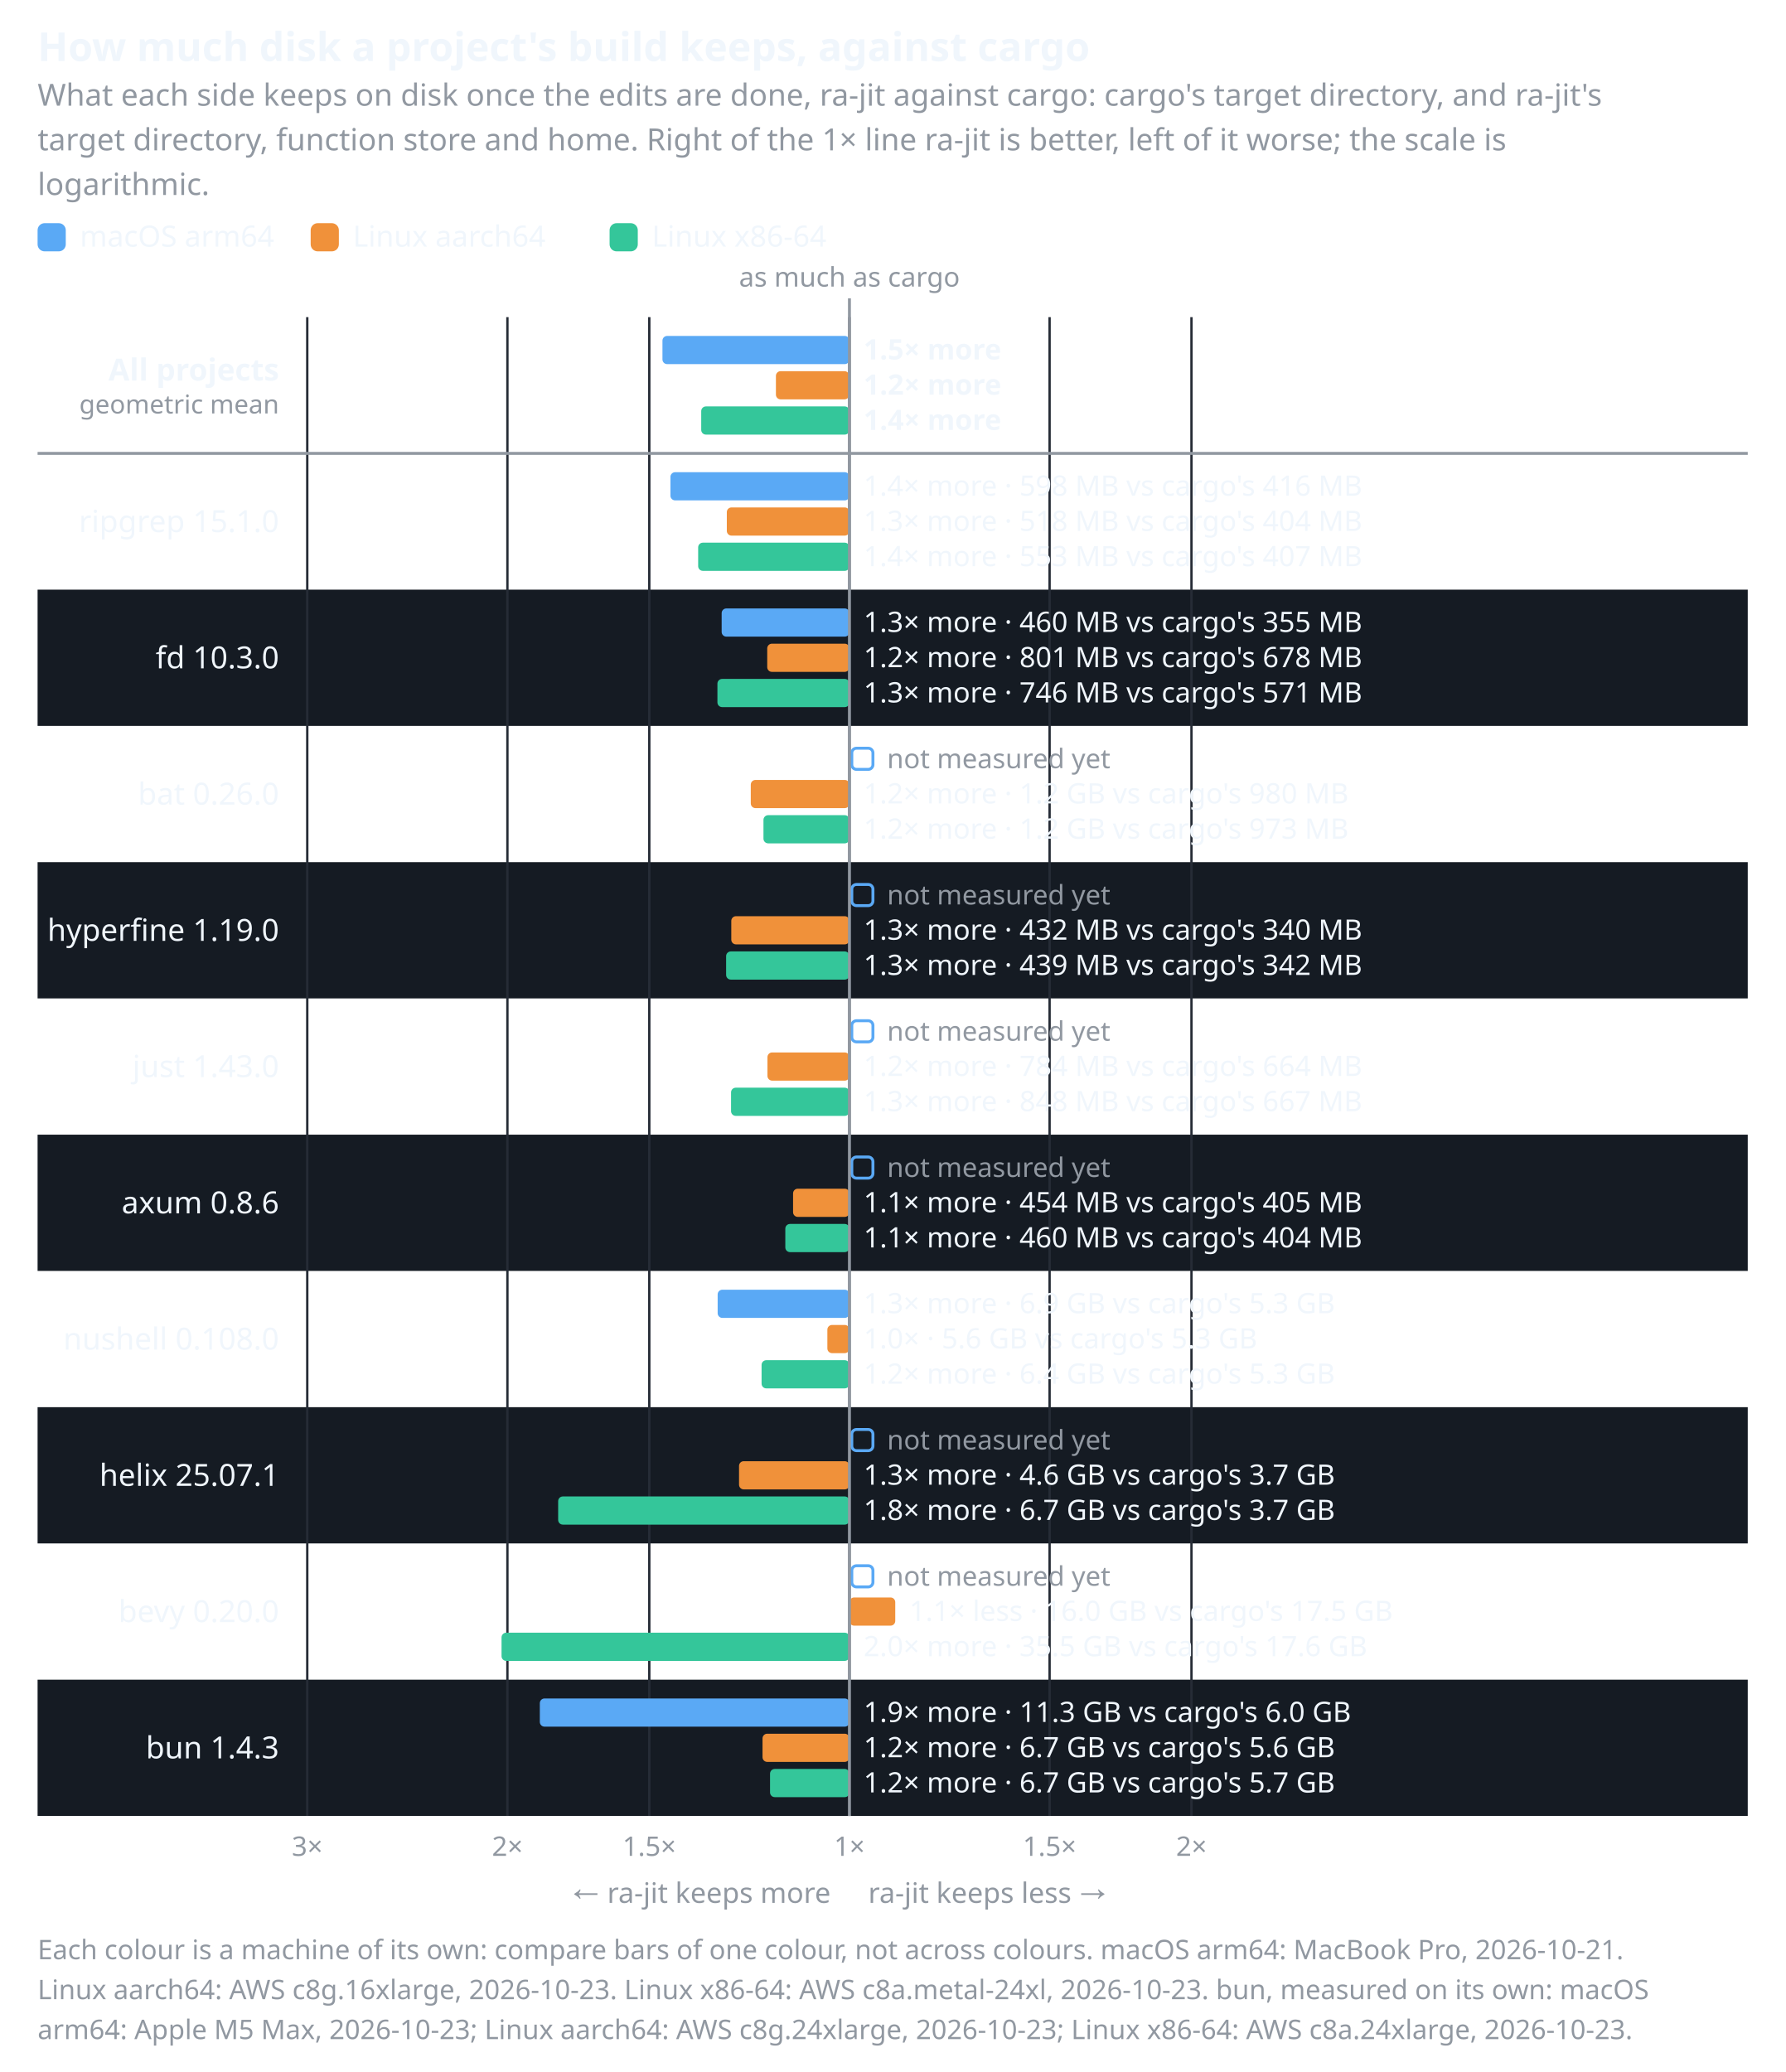
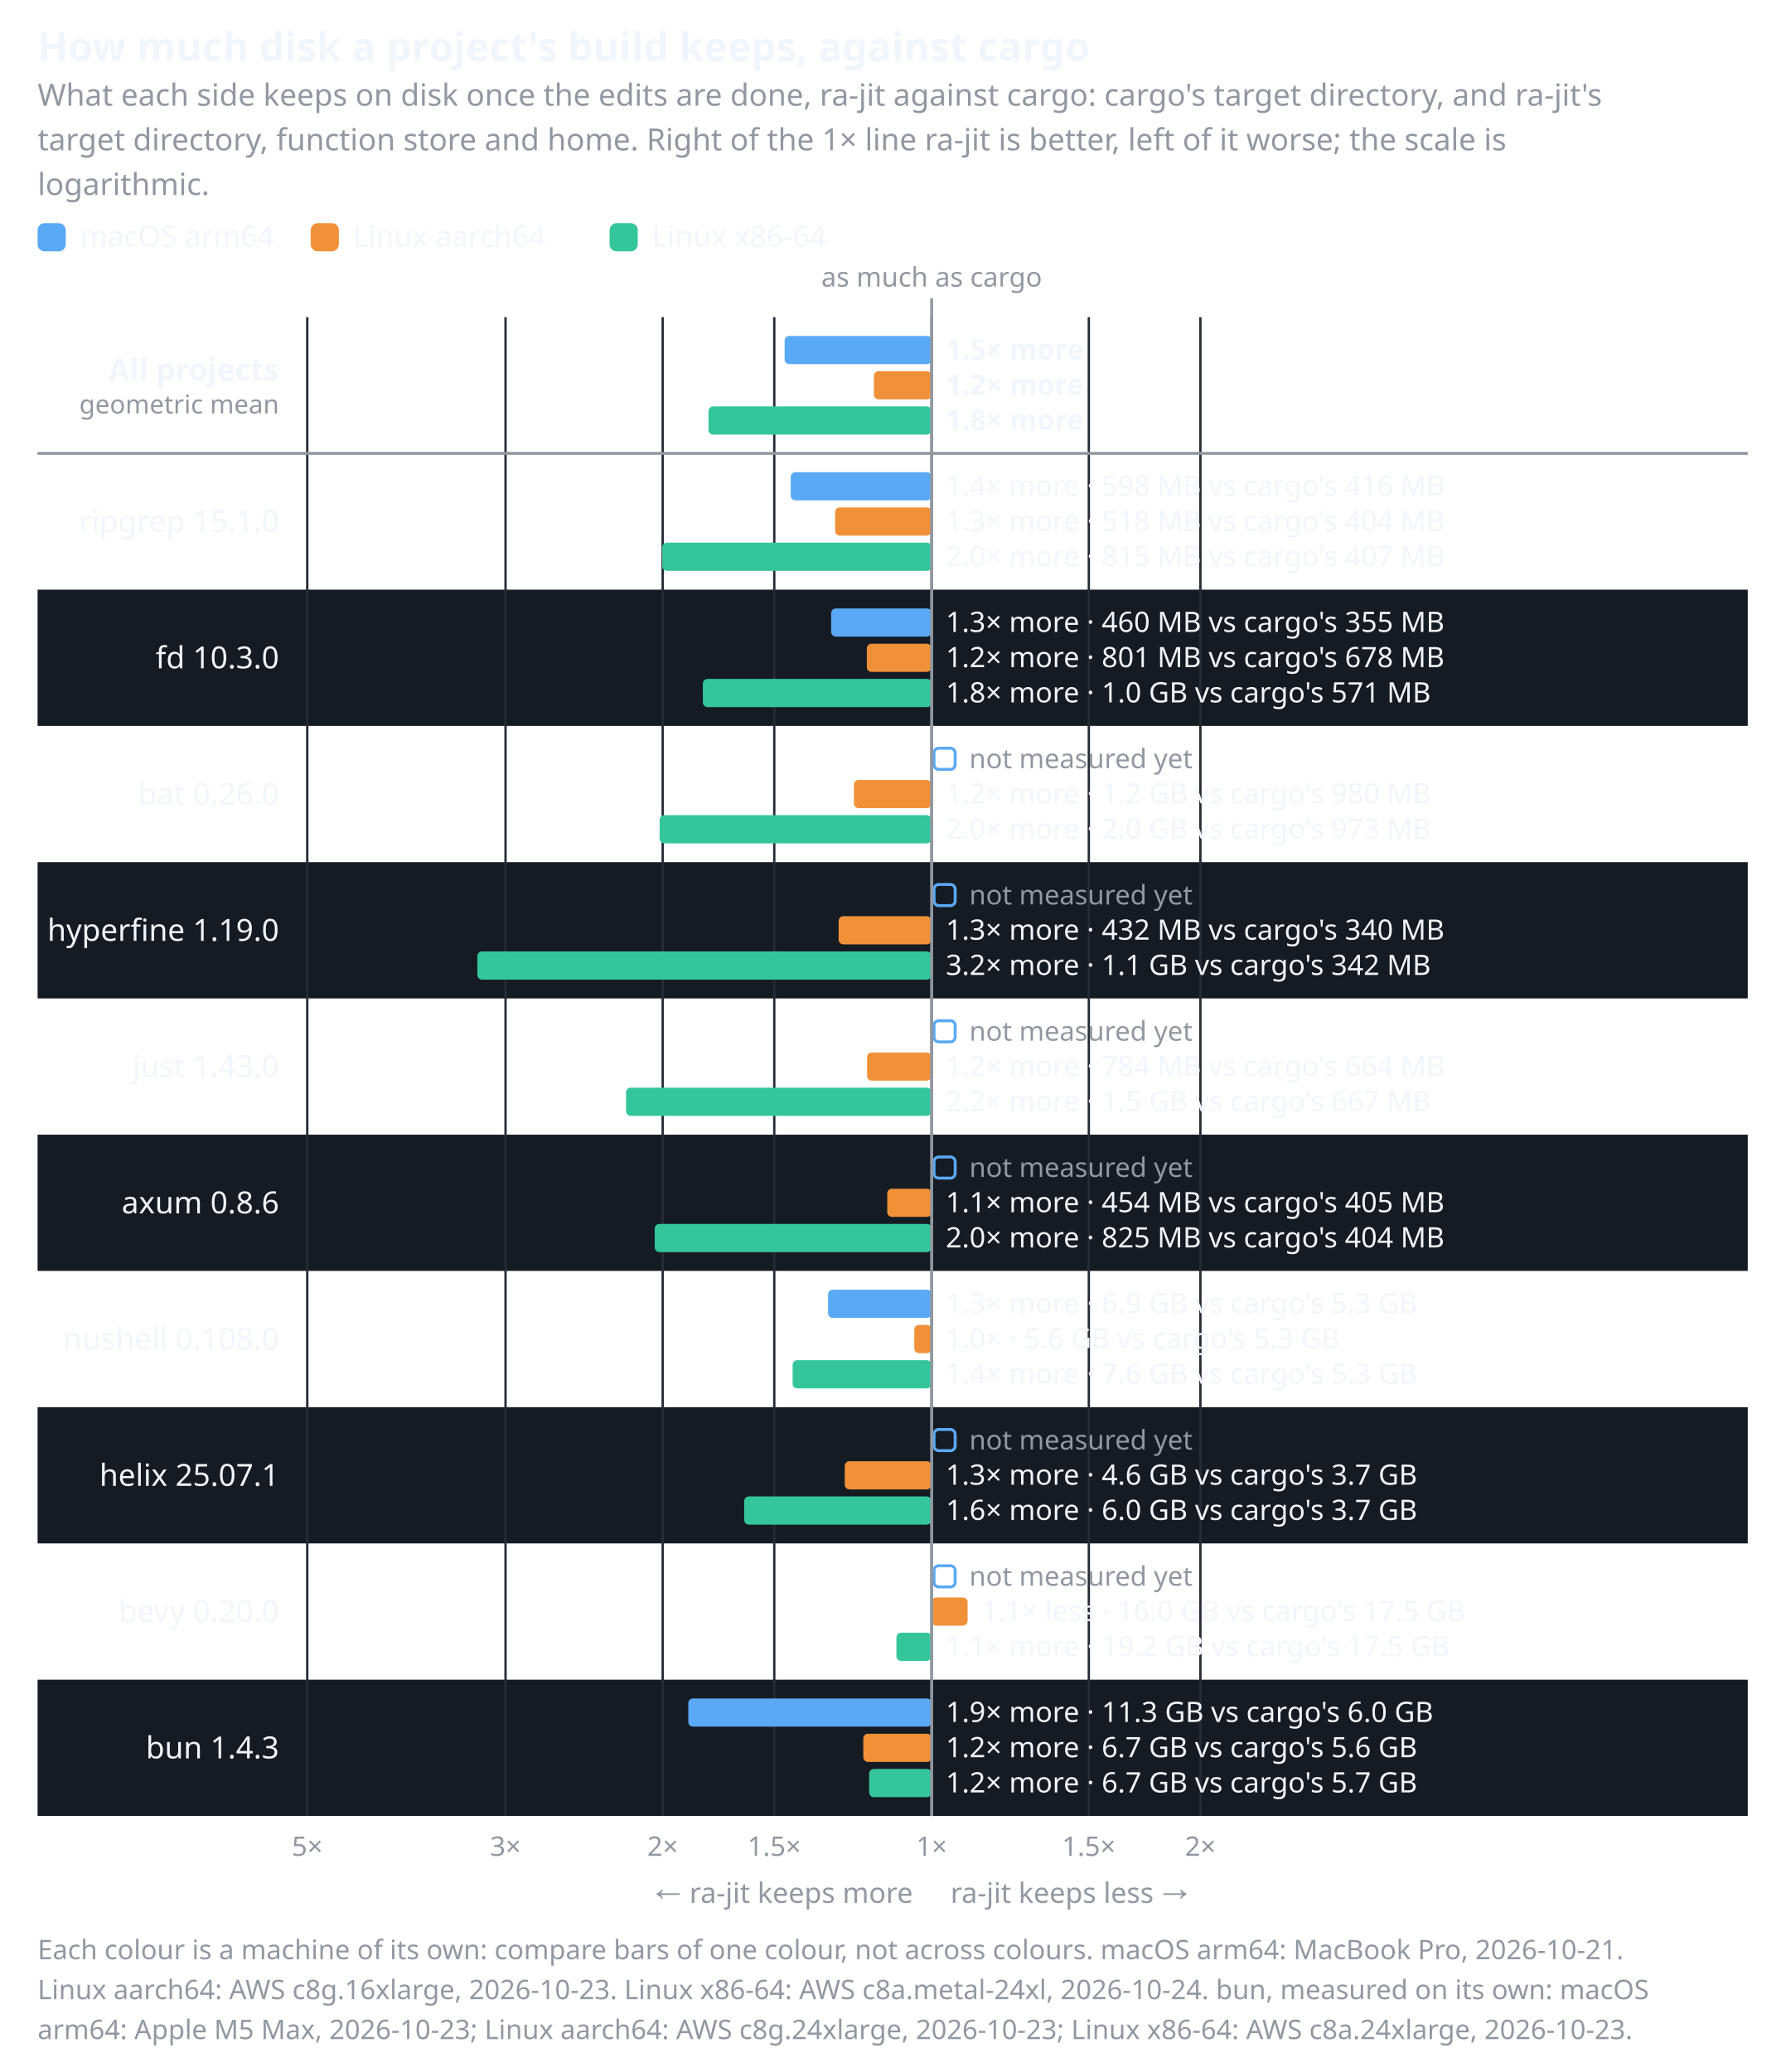
<svg xmlns="http://www.w3.org/2000/svg" width="760" height="882" viewBox="0 0 760 882" role="img" aria-label="How much disk a project's build keeps, against cargo">
  <style>text{font-family:-apple-system, BlinkMacSystemFont, 'Segoe UI', 'Noto Sans', Helvetica, Arial, sans-serif;fill:#f0f6fc}.d{fill:#9198a1}.b{font-weight:600}.v{font-variant-numeric:tabular-nums}.g{stroke:#262c36}.r{stroke:#9198a1;stroke-width:1.25}.z{fill:#151b23}.o{fill:none;stroke-width:1.25}.p0{fill:#5aa9f5}.w0{stroke:#5aa9f5}.p1{fill:#f0913a}.w1{stroke:#f0913a}.p2{fill:#34c69a}.w2{stroke:#34c69a}</style>
  <text x="16" y="26" font-size="17" class="b">How much disk a project's build keeps, against cargo</text>
  <text x="16" y="45" font-size="13" class="d">What each side keeps on disk once the edits are done, ra-jit against cargo: cargo's target directory, and ra-jit's</text>
  <text x="16" y="64" font-size="13" class="d">target directory, function store and home. Right of the 1× line ra-jit is better, left of it worse; the scale is</text>
  <text x="16" y="83" font-size="13" class="d">logarithmic.</text>
  <rect x="16" y="95" width="12" height="12" rx="3" class="p0" />
  <text x="34" y="105" font-size="12.5">macOS arm64</text>
  <rect x="132.25" y="95" width="12" height="12" rx="3" class="p1" />
  <text x="150.2" y="105" font-size="12.5">Linux aarch64</text>
  <rect x="259.5" y="95" width="12" height="12" rx="3" class="p2" />
  <text x="277.5" y="105" font-size="12.5">Linux x86-64</text>
  <rect x="16" y="715" width="728" height="58" class="z" />
  <rect x="16" y="599" width="728" height="58" class="z" />
  <rect x="16" y="483" width="728" height="58" class="z" />
  <rect x="16" y="367" width="728" height="58" class="z" />
  <rect x="16" y="251" width="728" height="58" class="z" />
  <line x1="130.8" y1="135" x2="130.8" y2="773" class="g" />
-   <line x1="216" y1="135" x2="216" y2="773" class="g" />
-   <line x1="276.4" y1="135" x2="276.4" y2="773" class="g" />
-   <line x1="361.6" y1="135" x2="361.6" y2="773" class="g" />
-   <line x1="446.8" y1="135" x2="446.8" y2="773" class="g" />
-   <line x1="507.2" y1="135" x2="507.2" y2="773" class="g" />
+   <line x1="215.2" y1="135" x2="215.2" y2="773" class="g" />
+   <line x1="282.1" y1="135" x2="282.1" y2="773" class="g" />
+   <line x1="329.6" y1="135" x2="329.6" y2="773" class="g" />
+   <line x1="396.6" y1="135" x2="396.6" y2="773" class="g" />
+   <line x1="463.5" y1="135" x2="463.5" y2="773" class="g" />
+   <line x1="511" y1="135" x2="511" y2="773" class="g" />
  <line x1="16" y1="193" x2="744" y2="193" class="r" />
-   <rect x="282" y="143" width="79.6" height="12" rx="2" class="p0" />
-   <rect x="330.3" y="158" width="31.2" height="12" rx="2" class="p1" />
-   <rect x="298.5" y="173" width="63.1" height="12" rx="2" class="p2" />
-   <rect x="285.4" y="201" width="76.2" height="12" rx="2" class="p0" />
-   <rect x="309.4" y="216" width="52.2" height="12" rx="2" class="p1" />
-   <rect x="297.2" y="231" width="64.4" height="12" rx="2" class="p2" />
-   <rect x="307.2" y="259" width="54.4" height="12" rx="2" class="p0" />
-   <rect x="326.6" y="274" width="35" height="12" rx="2" class="p1" />
-   <rect x="305.4" y="289" width="56.2" height="12" rx="2" class="p2" />
-   <rect x="362.6" y="318.5" width="9" height="9" rx="2" class="o w0" />
-   <rect x="319.6" y="332" width="42" height="12" rx="2" class="p1" />
-   <rect x="325" y="347" width="36.6" height="12" rx="2" class="p2" />
-   <rect x="362.6" y="376.5" width="9" height="9" rx="2" class="o w0" />
-   <rect x="311.3" y="390" width="50.3" height="12" rx="2" class="p1" />
-   <rect x="309.1" y="405" width="52.5" height="12" rx="2" class="p2" />
-   <rect x="362.6" y="434.5" width="9" height="9" rx="2" class="o w0" />
-   <rect x="326.7" y="448" width="34.9" height="12" rx="2" class="p1" />
-   <rect x="311.2" y="463" width="50.4" height="12" rx="2" class="p2" />
-   <rect x="362.6" y="492.5" width="9" height="9" rx="2" class="o w0" />
-   <rect x="337.6" y="506" width="24" height="12" rx="2" class="p1" />
-   <rect x="334.3" y="521" width="27.3" height="12" rx="2" class="p2" />
-   <rect x="305.5" y="549" width="56.1" height="12" rx="2" class="p0" />
-   <rect x="352.2" y="564" width="9.4" height="12" rx="2" class="p1" />
-   <rect x="324.2" y="579" width="37.4" height="12" rx="2" class="p2" />
-   <rect x="362.6" y="608.5" width="9" height="9" rx="2" class="o w0" />
-   <rect x="314.6" y="622" width="47" height="12" rx="2" class="p1" />
-   <rect x="237.6" y="637" width="124" height="12" rx="2" class="p2" />
-   <rect x="362.6" y="666.5" width="9" height="9" rx="2" class="o w0" />
-   <rect x="361.6" y="680" width="19.5" height="12" rx="2" class="p1" />
-   <rect x="213.5" y="695" width="148.1" height="12" rx="2" class="p2" />
-   <rect x="229.8" y="723" width="131.8" height="12" rx="2" class="p0" />
-   <rect x="324.6" y="738" width="37" height="12" rx="2" class="p1" />
-   <rect x="327.8" y="753" width="33.8" height="12" rx="2" class="p2" />
-   <line x1="361.6" y1="127" x2="361.6" y2="773" class="r" />
-   <text x="130.8" y="790" font-size="11.5" text-anchor="middle" class="d v">3×</text>
-   <text x="216" y="790" font-size="11.5" text-anchor="middle" class="d v">2×</text>
-   <text x="276.4" y="790" font-size="11.5" text-anchor="middle" class="d v">1.5×</text>
-   <text x="361.6" y="790" font-size="11.5" text-anchor="middle" class="d v">1×</text>
-   <text x="446.8" y="790" font-size="11.5" text-anchor="middle" class="d v">1.5×</text>
-   <text x="507.2" y="790" font-size="11.5" text-anchor="middle" class="d v">2×</text>
+   <rect x="334" y="143" width="62.6" height="12" rx="2" class="p0" />
+   <rect x="372" y="158" width="24.6" height="12" rx="2" class="p1" />
+   <rect x="301.6" y="173" width="94.9" height="12" rx="2" class="p2" />
+   <rect x="336.6" y="201" width="59.9" height="12" rx="2" class="p0" />
+   <rect x="355.5" y="216" width="41" height="12" rx="2" class="p1" />
+   <rect x="281.9" y="231" width="114.7" height="12" rx="2" class="p2" />
+   <rect x="353.8" y="259" width="42.8" height="12" rx="2" class="p0" />
+   <rect x="369" y="274" width="27.5" height="12" rx="2" class="p1" />
+   <rect x="299.2" y="289" width="97.4" height="12" rx="2" class="p2" />
+   <rect x="397.6" y="318.5" width="9" height="9" rx="2" class="o w0" />
+   <rect x="363.5" y="332" width="33" height="12" rx="2" class="p1" />
+   <rect x="280.8" y="347" width="115.7" height="12" rx="2" class="p2" />
+   <rect x="397.6" y="376.5" width="9" height="9" rx="2" class="o w0" />
+   <rect x="357" y="390" width="39.5" height="12" rx="2" class="p1" />
+   <rect x="203.2" y="405" width="193.4" height="12" rx="2" class="p2" />
+   <rect x="397.6" y="434.5" width="9" height="9" rx="2" class="o w0" />
+   <rect x="369.1" y="448" width="27.4" height="12" rx="2" class="p1" />
+   <rect x="266.5" y="463" width="130" height="12" rx="2" class="p2" />
+   <rect x="397.6" y="492.5" width="9" height="9" rx="2" class="o w0" />
+   <rect x="377.7" y="506" width="18.9" height="12" rx="2" class="p1" />
+   <rect x="278.7" y="521" width="117.9" height="12" rx="2" class="p2" />
+   <rect x="352.5" y="549" width="44.1" height="12" rx="2" class="p0" />
+   <rect x="389.2" y="564" width="7.4" height="12" rx="2" class="p1" />
+   <rect x="337.4" y="579" width="59.1" height="12" rx="2" class="p2" />
+   <rect x="397.6" y="608.5" width="9" height="9" rx="2" class="o w0" />
+   <rect x="359.6" y="622" width="36.9" height="12" rx="2" class="p1" />
+   <rect x="316.8" y="637" width="79.7" height="12" rx="2" class="p2" />
+   <rect x="397.6" y="666.5" width="9" height="9" rx="2" class="o w0" />
+   <rect x="396.6" y="680" width="15.3" height="12" rx="2" class="p1" />
+   <rect x="381.6" y="695" width="14.9" height="12" rx="2" class="p2" />
+   <rect x="293" y="723" width="103.6" height="12" rx="2" class="p0" />
+   <rect x="367.5" y="738" width="29.1" height="12" rx="2" class="p1" />
+   <rect x="370" y="753" width="26.6" height="12" rx="2" class="p2" />
+   <line x1="396.6" y1="127" x2="396.6" y2="773" class="r" />
+   <text x="130.8" y="790" font-size="11.5" text-anchor="middle" class="d v">5×</text>
+   <text x="215.2" y="790" font-size="11.5" text-anchor="middle" class="d v">3×</text>
+   <text x="282.1" y="790" font-size="11.5" text-anchor="middle" class="d v">2×</text>
+   <text x="329.6" y="790" font-size="11.5" text-anchor="middle" class="d v">1.5×</text>
+   <text x="396.6" y="790" font-size="11.5" text-anchor="middle" class="d v">1×</text>
+   <text x="463.5" y="790" font-size="11.5" text-anchor="middle" class="d v">1.5×</text>
+   <text x="511" y="790" font-size="11.5" text-anchor="middle" class="d v">2×</text>
  <text x="118.8" y="162" font-size="13" text-anchor="end" class="b">All projects</text>
  <text x="118.8" y="176" font-size="11" text-anchor="end" class="d">geometric mean</text>
-   <text x="367.6" y="153" font-size="12" class="v b">1.5× more</text>
-   <text x="367.6" y="168" font-size="12" class="v b">1.2× more</text>
-   <text x="367.6" y="183" font-size="12" class="v b">1.4× more</text>
+   <text x="402.6" y="153" font-size="12" class="v b">1.5× more</text>
+   <text x="402.6" y="168" font-size="12" class="v b">1.2× more</text>
+   <text x="402.6" y="183" font-size="12" class="v b">1.8× more</text>
  <text x="118.8" y="226.5" font-size="13" text-anchor="end">ripgrep 15.1.0</text>
-   <text x="367.6" y="211" font-size="12" class="v">1.4× more · 598 MB vs cargo's 416 MB</text>
-   <text x="367.6" y="226" font-size="12" class="v">1.3× more · 518 MB vs cargo's 404 MB</text>
-   <text x="367.6" y="241" font-size="12" class="v">1.4× more · 553 MB vs cargo's 407 MB</text>
+   <text x="402.6" y="211" font-size="12" class="v">1.4× more · 598 MB vs cargo's 416 MB</text>
+   <text x="402.6" y="226" font-size="12" class="v">1.3× more · 518 MB vs cargo's 404 MB</text>
+   <text x="402.6" y="241" font-size="12" class="v">2.0× more · 815 MB vs cargo's 407 MB</text>
  <text x="118.8" y="284.5" font-size="13" text-anchor="end">fd 10.3.0</text>
-   <text x="367.6" y="269" font-size="12" class="v">1.3× more · 460 MB vs cargo's 355 MB</text>
-   <text x="367.6" y="284" font-size="12" class="v">1.2× more · 801 MB vs cargo's 678 MB</text>
-   <text x="367.6" y="299" font-size="12" class="v">1.3× more · 746 MB vs cargo's 571 MB</text>
+   <text x="402.6" y="269" font-size="12" class="v">1.3× more · 460 MB vs cargo's 355 MB</text>
+   <text x="402.6" y="284" font-size="12" class="v">1.2× more · 801 MB vs cargo's 678 MB</text>
+   <text x="402.6" y="299" font-size="12" class="v">1.8× more · 1.0 GB vs cargo's 571 MB</text>
  <text x="118.8" y="342.5" font-size="13" text-anchor="end">bat 0.26.0</text>
-   <text x="377.6" y="327" font-size="11.5" class="d">not measured yet</text>
-   <text x="367.6" y="342" font-size="12" class="v">1.2× more · 1.2 GB vs cargo's 980 MB</text>
-   <text x="367.6" y="357" font-size="12" class="v">1.2× more · 1.2 GB vs cargo's 973 MB</text>
+   <text x="412.6" y="327" font-size="11.5" class="d">not measured yet</text>
+   <text x="402.6" y="342" font-size="12" class="v">1.2× more · 1.2 GB vs cargo's 980 MB</text>
+   <text x="402.6" y="357" font-size="12" class="v">2.0× more · 2.0 GB vs cargo's 973 MB</text>
  <text x="118.8" y="400.5" font-size="13" text-anchor="end">hyperfine 1.19.0</text>
-   <text x="377.6" y="385" font-size="11.5" class="d">not measured yet</text>
-   <text x="367.6" y="400" font-size="12" class="v">1.3× more · 432 MB vs cargo's 340 MB</text>
-   <text x="367.6" y="415" font-size="12" class="v">1.3× more · 439 MB vs cargo's 342 MB</text>
+   <text x="412.6" y="385" font-size="11.5" class="d">not measured yet</text>
+   <text x="402.6" y="400" font-size="12" class="v">1.3× more · 432 MB vs cargo's 340 MB</text>
+   <text x="402.6" y="415" font-size="12" class="v">3.2× more · 1.1 GB vs cargo's 342 MB</text>
  <text x="118.8" y="458.5" font-size="13" text-anchor="end">just 1.43.0</text>
-   <text x="377.6" y="443" font-size="11.5" class="d">not measured yet</text>
-   <text x="367.6" y="458" font-size="12" class="v">1.2× more · 784 MB vs cargo's 664 MB</text>
-   <text x="367.6" y="473" font-size="12" class="v">1.3× more · 848 MB vs cargo's 667 MB</text>
+   <text x="412.6" y="443" font-size="11.5" class="d">not measured yet</text>
+   <text x="402.6" y="458" font-size="12" class="v">1.2× more · 784 MB vs cargo's 664 MB</text>
+   <text x="402.6" y="473" font-size="12" class="v">2.2× more · 1.5 GB vs cargo's 667 MB</text>
  <text x="118.8" y="516.5" font-size="13" text-anchor="end">axum 0.8.6</text>
-   <text x="377.6" y="501" font-size="11.5" class="d">not measured yet</text>
-   <text x="367.6" y="516" font-size="12" class="v">1.1× more · 454 MB vs cargo's 405 MB</text>
-   <text x="367.6" y="531" font-size="12" class="v">1.1× more · 460 MB vs cargo's 404 MB</text>
+   <text x="412.6" y="501" font-size="11.5" class="d">not measured yet</text>
+   <text x="402.6" y="516" font-size="12" class="v">1.1× more · 454 MB vs cargo's 405 MB</text>
+   <text x="402.6" y="531" font-size="12" class="v">2.0× more · 825 MB vs cargo's 404 MB</text>
  <text x="118.8" y="574.5" font-size="13" text-anchor="end">nushell 0.108.0</text>
-   <text x="367.6" y="559" font-size="12" class="v">1.3× more · 6.9 GB vs cargo's 5.3 GB</text>
-   <text x="367.6" y="574" font-size="12" class="v">1.0× · 5.6 GB vs cargo's 5.3 GB</text>
-   <text x="367.6" y="589" font-size="12" class="v">1.2× more · 6.4 GB vs cargo's 5.3 GB</text>
+   <text x="402.6" y="559" font-size="12" class="v">1.3× more · 6.9 GB vs cargo's 5.3 GB</text>
+   <text x="402.6" y="574" font-size="12" class="v">1.0× · 5.6 GB vs cargo's 5.3 GB</text>
+   <text x="402.6" y="589" font-size="12" class="v">1.4× more · 7.6 GB vs cargo's 5.3 GB</text>
  <text x="118.8" y="632.5" font-size="13" text-anchor="end">helix 25.07.1</text>
-   <text x="377.6" y="617" font-size="11.5" class="d">not measured yet</text>
-   <text x="367.6" y="632" font-size="12" class="v">1.3× more · 4.6 GB vs cargo's 3.7 GB</text>
-   <text x="367.6" y="647" font-size="12" class="v">1.8× more · 6.7 GB vs cargo's 3.7 GB</text>
+   <text x="412.6" y="617" font-size="11.5" class="d">not measured yet</text>
+   <text x="402.6" y="632" font-size="12" class="v">1.3× more · 4.6 GB vs cargo's 3.7 GB</text>
+   <text x="402.6" y="647" font-size="12" class="v">1.6× more · 6.0 GB vs cargo's 3.7 GB</text>
  <text x="118.8" y="690.5" font-size="13" text-anchor="end">bevy 0.20.0</text>
-   <text x="377.6" y="675" font-size="11.5" class="d">not measured yet</text>
-   <text x="387.1" y="690" font-size="12" class="v">1.1× less · 16.0 GB vs cargo's 17.5 GB</text>
-   <text x="367.6" y="705" font-size="12" class="v">2.0× more · 35.5 GB vs cargo's 17.6 GB</text>
+   <text x="412.6" y="675" font-size="11.5" class="d">not measured yet</text>
+   <text x="417.9" y="690" font-size="12" class="v">1.1× less · 16.0 GB vs cargo's 17.5 GB</text>
+   <text x="402.6" y="705" font-size="12" class="v">1.1× more · 19.2 GB vs cargo's 17.5 GB</text>
  <text x="118.8" y="748.5" font-size="13" text-anchor="end">bun 1.4.3</text>
-   <text x="367.6" y="733" font-size="12" class="v">1.9× more · 11.3 GB vs cargo's 6.0 GB</text>
-   <text x="367.6" y="748" font-size="12" class="v">1.2× more · 6.7 GB vs cargo's 5.6 GB</text>
-   <text x="367.6" y="763" font-size="12" class="v">1.2× more · 6.7 GB vs cargo's 5.7 GB</text>
-   <text x="361.6" y="122" font-size="11.5" text-anchor="middle" class="d">as much as cargo</text>
-   <text x="353.6" y="810" font-size="12" text-anchor="end" class="d">← ra-jit keeps more</text>
-   <text x="369.6" y="810" font-size="12" class="d">ra-jit keeps less →</text>
+   <text x="402.6" y="733" font-size="12" class="v">1.9× more · 11.3 GB vs cargo's 6.0 GB</text>
+   <text x="402.6" y="748" font-size="12" class="v">1.2× more · 6.7 GB vs cargo's 5.6 GB</text>
+   <text x="402.6" y="763" font-size="12" class="v">1.2× more · 6.7 GB vs cargo's 5.7 GB</text>
+   <text x="396.6" y="122" font-size="11.5" text-anchor="middle" class="d">as much as cargo</text>
+   <text x="388.6" y="810" font-size="12" text-anchor="end" class="d">← ra-jit keeps more</text>
+   <text x="404.6" y="810" font-size="12" class="d">ra-jit keeps less →</text>
  <text x="16" y="834" font-size="11.5" class="d">Each colour is a machine of its own: compare bars of one colour, not across colours. macOS arm64: MacBook Pro, 2026-10-21.</text>
-   <text x="16" y="851" font-size="11.5" class="d">Linux aarch64: AWS c8g.16xlarge, 2026-10-23. Linux x86-64: AWS c8a.metal-24xl, 2026-10-23. bun, measured on its own: macOS</text>
+   <text x="16" y="851" font-size="11.5" class="d">Linux aarch64: AWS c8g.16xlarge, 2026-10-23. Linux x86-64: AWS c8a.metal-24xl, 2026-10-24. bun, measured on its own: macOS</text>
  <text x="16" y="868" font-size="11.5" class="d">arm64: Apple M5 Max, 2026-10-23; Linux aarch64: AWS c8g.24xlarge, 2026-10-23; Linux x86-64: AWS c8a.24xlarge, 2026-10-23.</text>
</svg>
